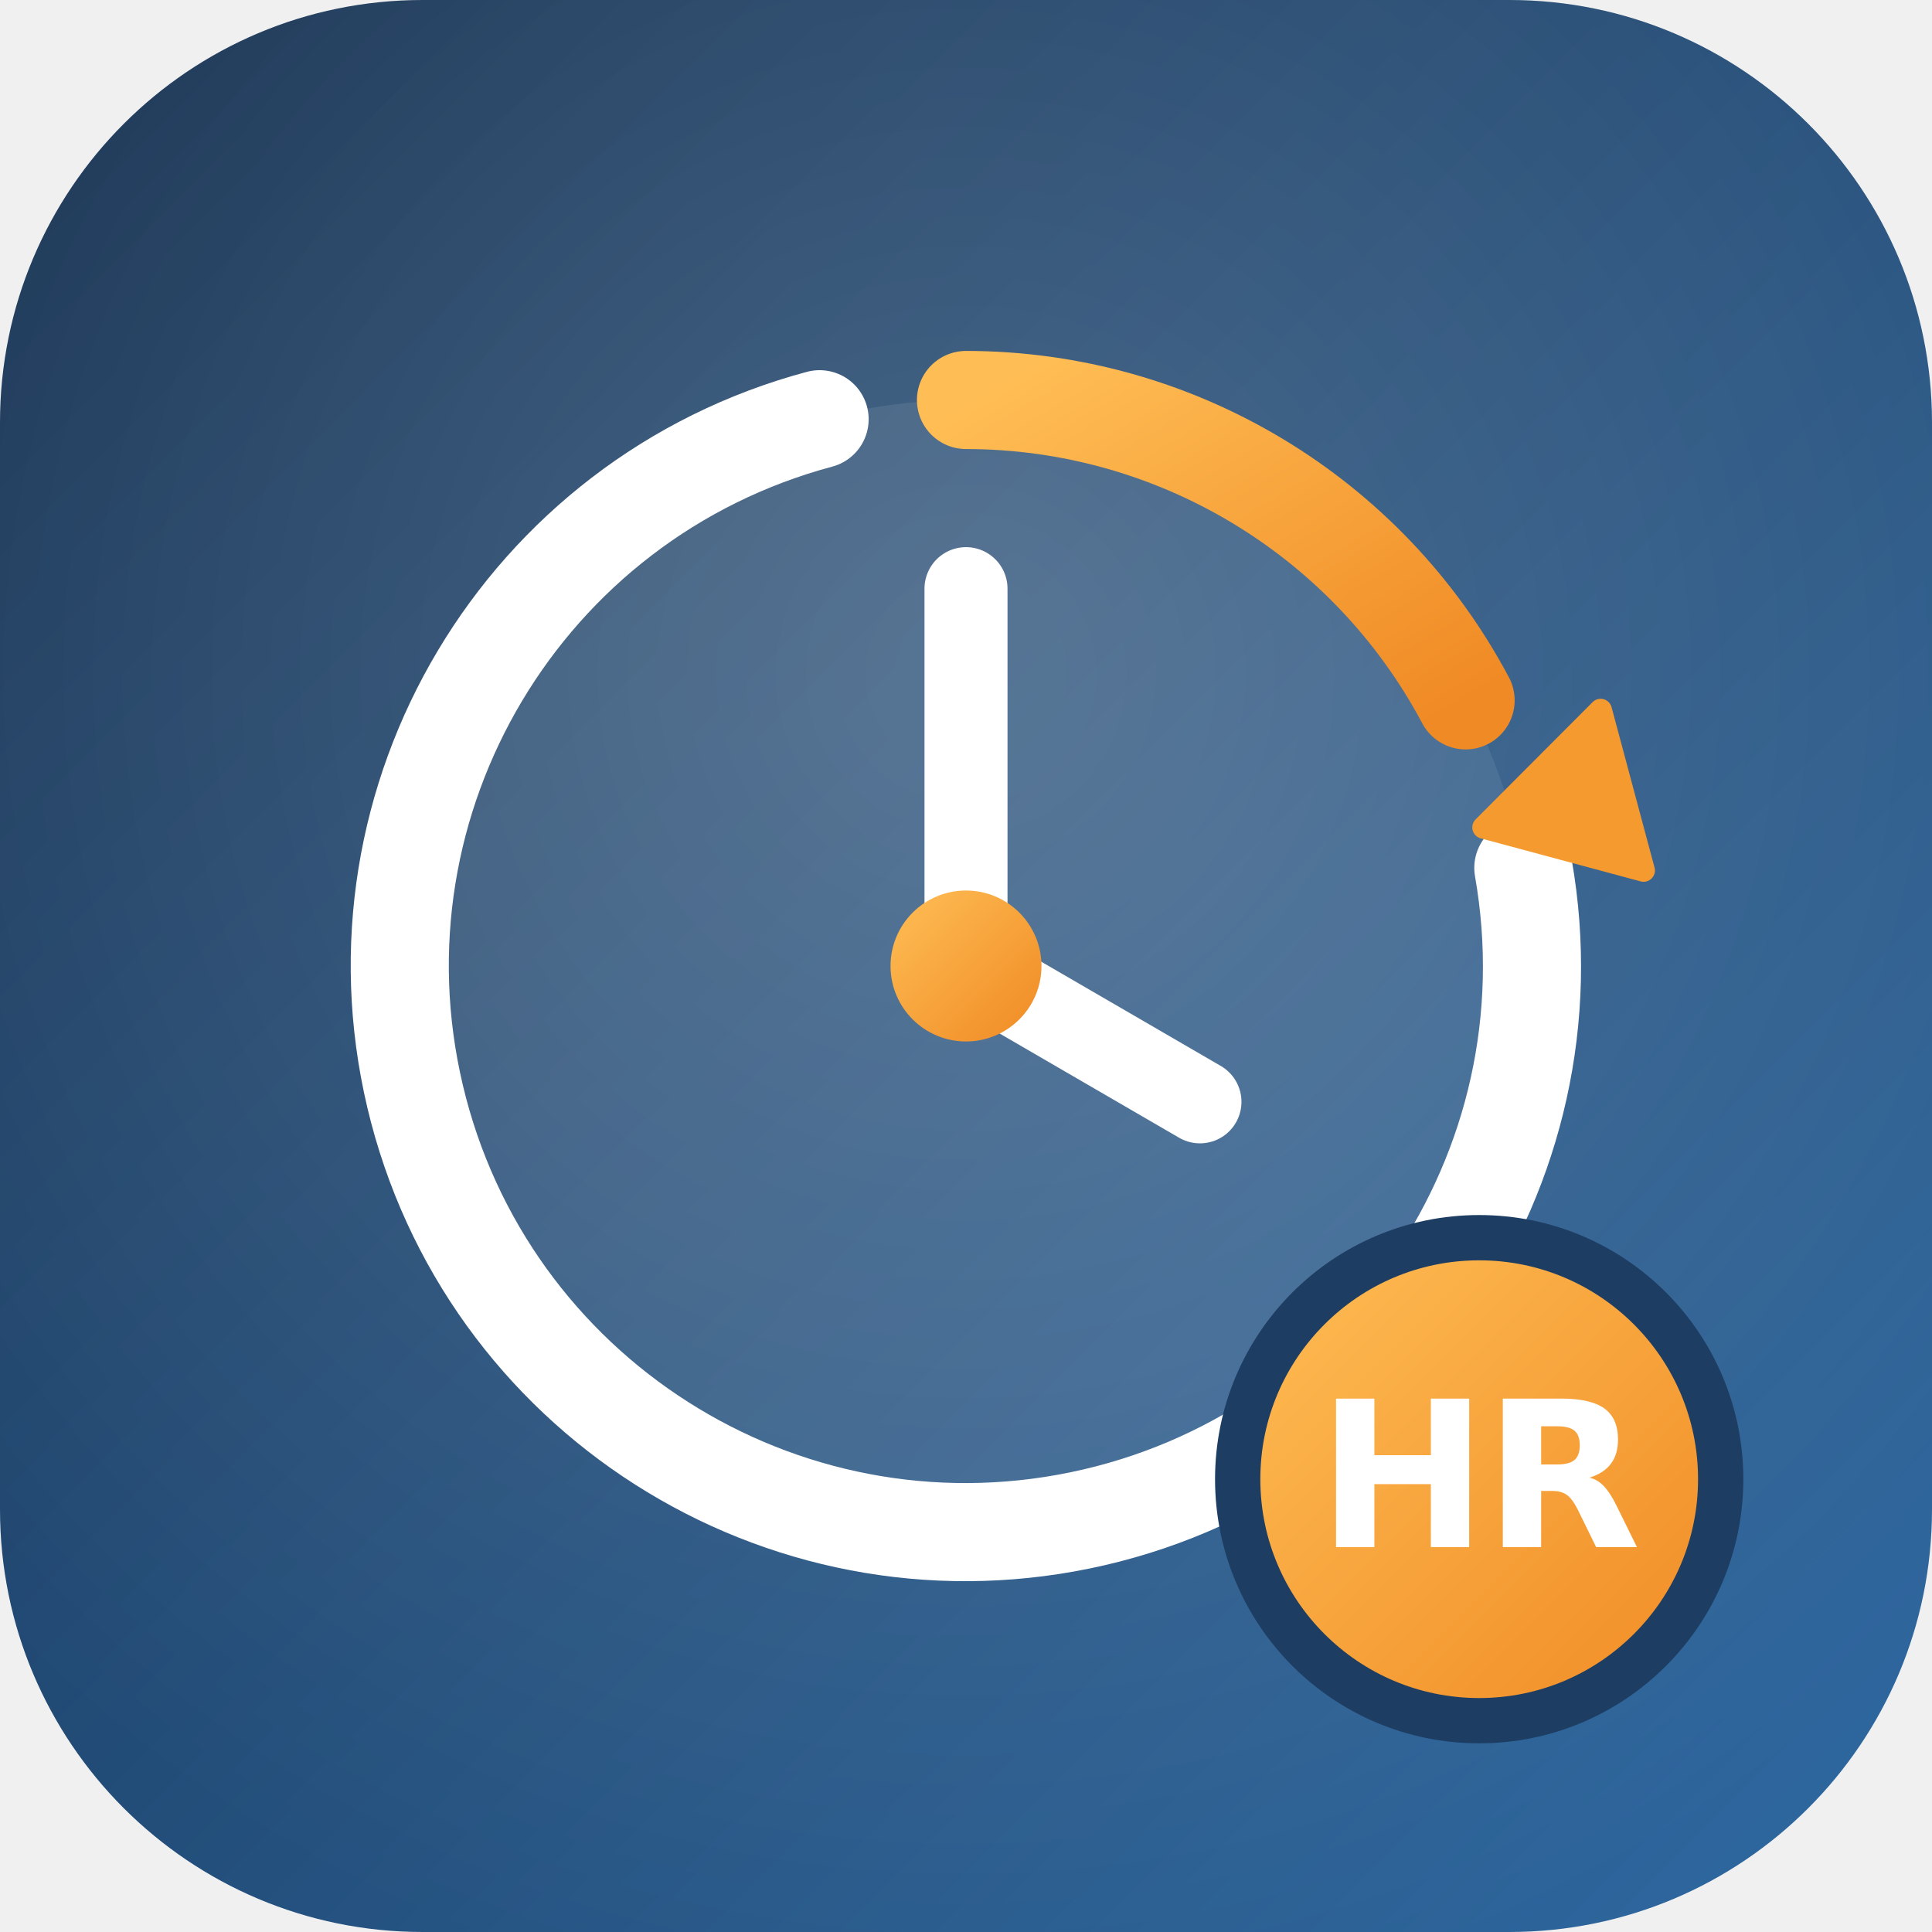
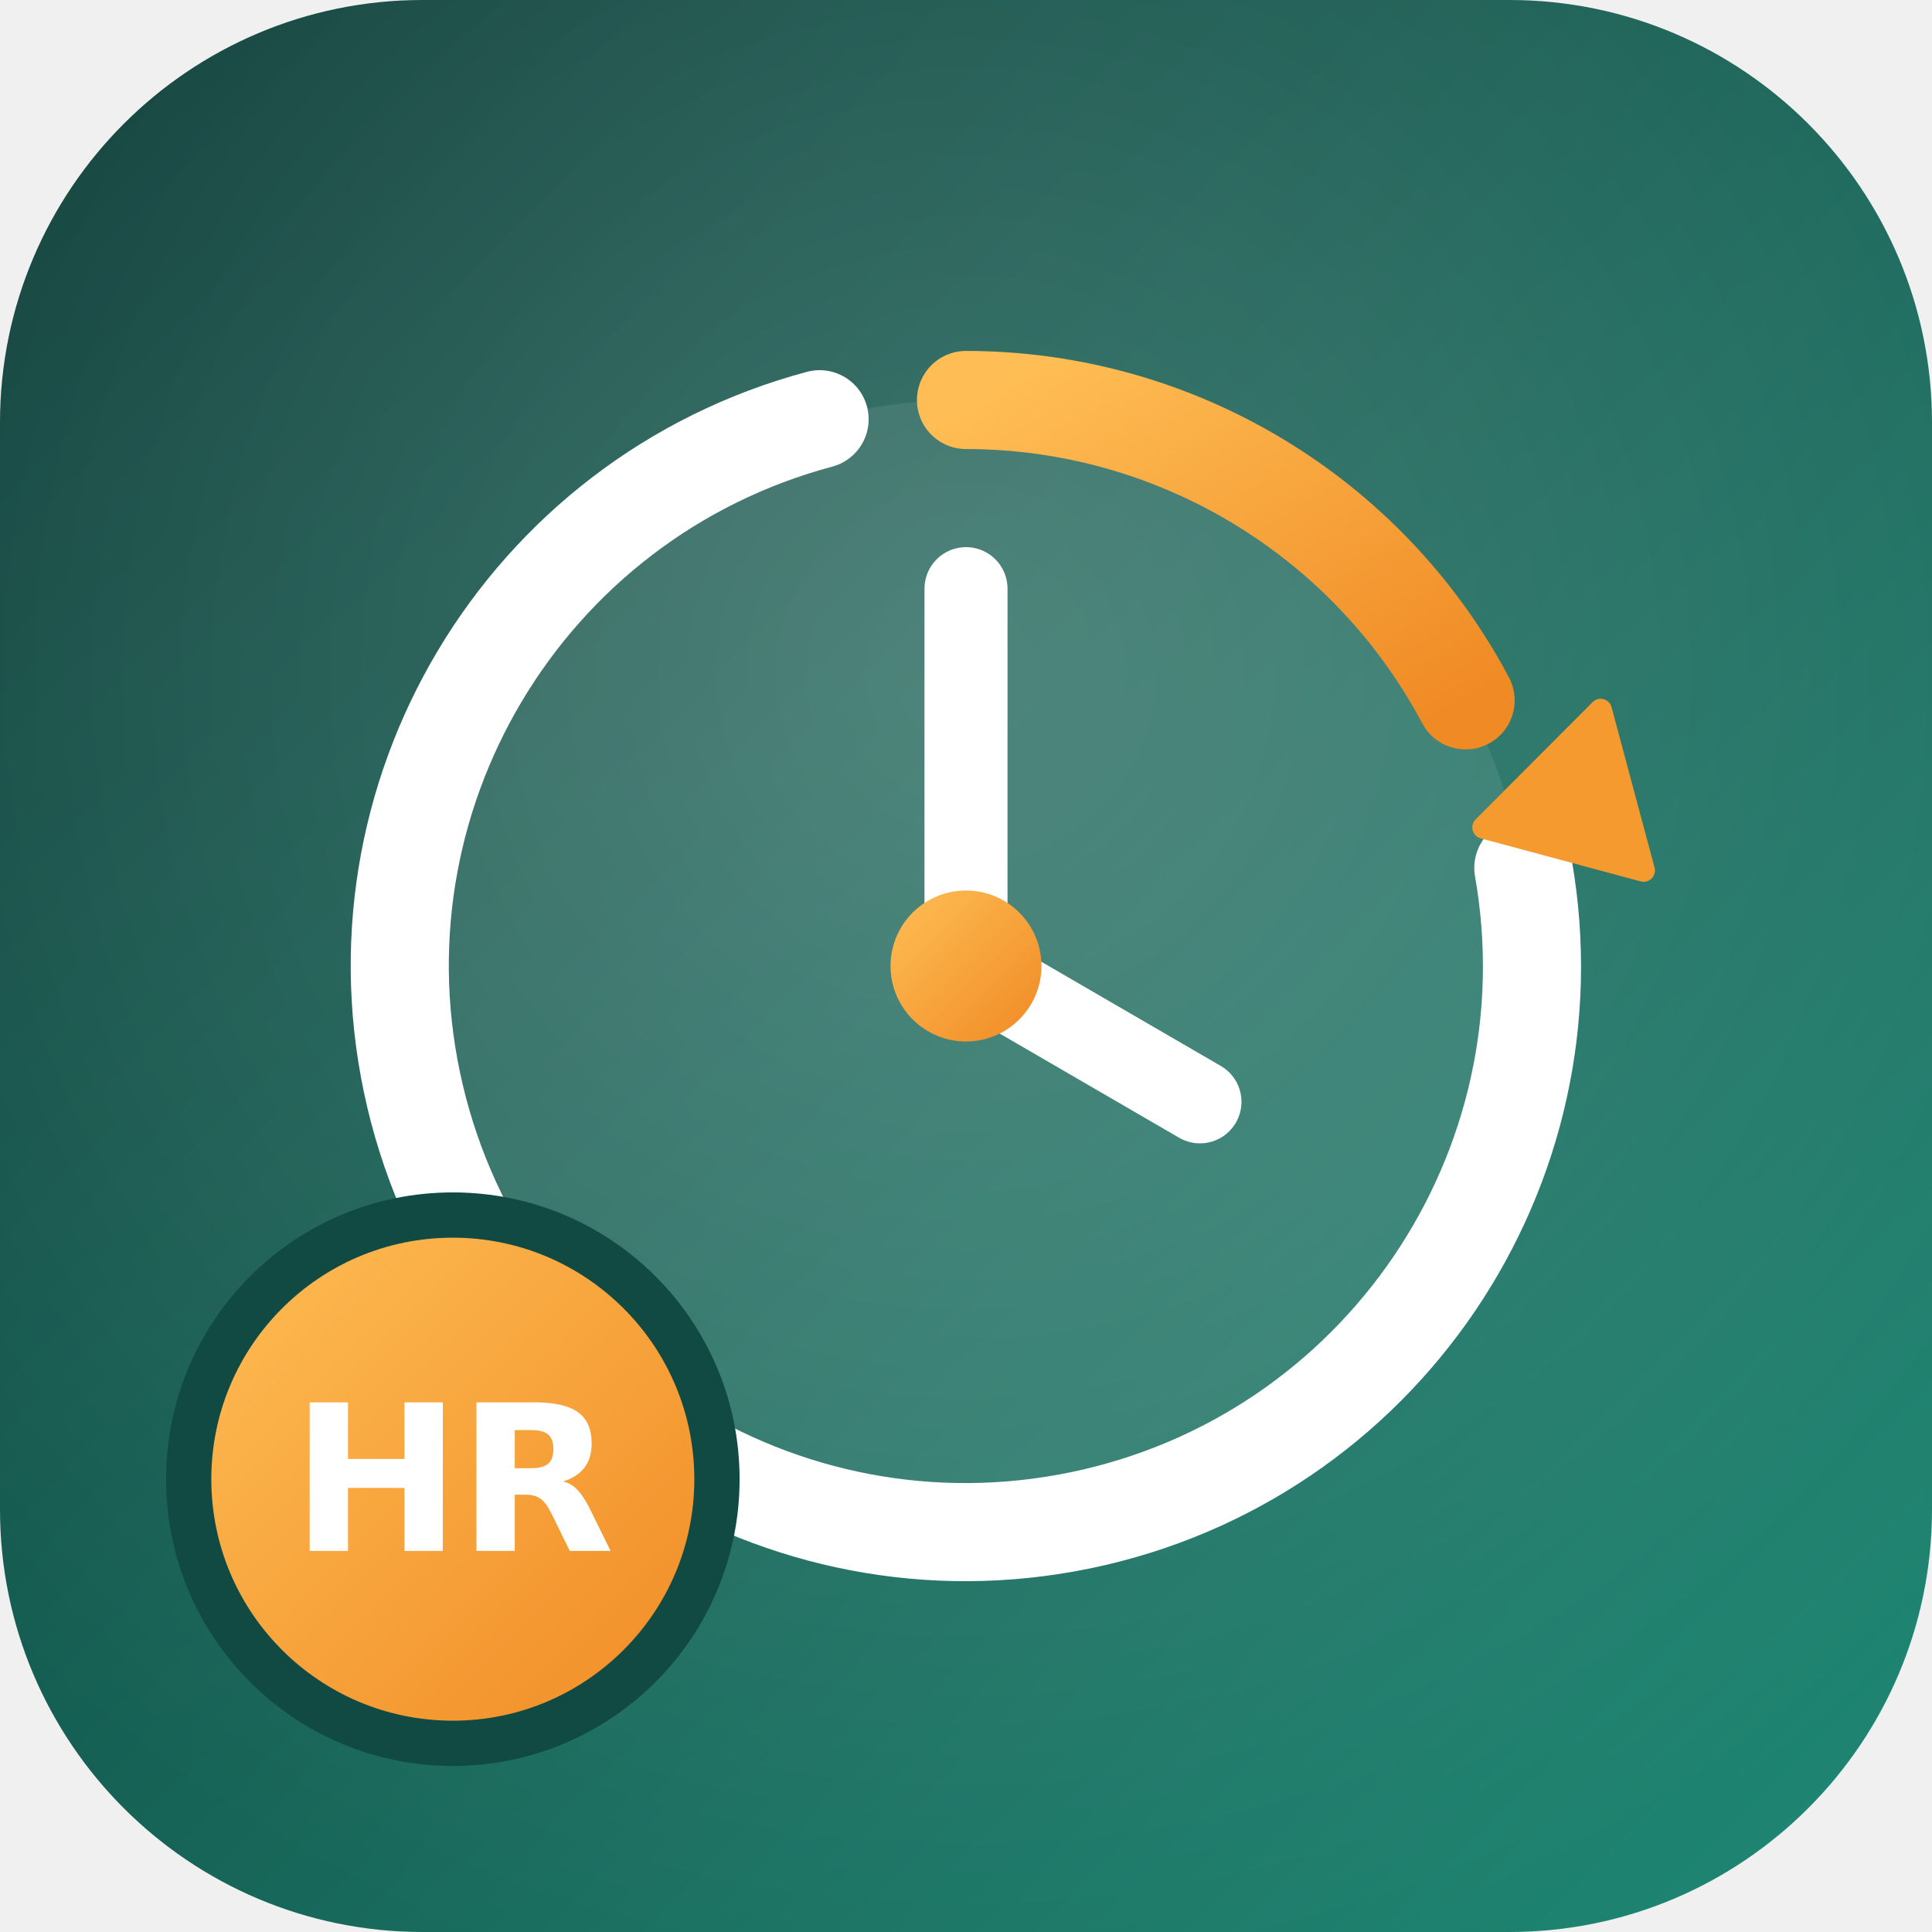
<svg xmlns="http://www.w3.org/2000/svg" viewBox="0 0 512 512" width="512" height="512">
  <defs>
    <linearGradient id="bg" x1="0" y1="0" x2="1" y2="1">
-       <stop offset="0" stop-color="#16304f" />
-       <stop offset="1" stop-color="#2f6aa3" />
+       <stop offset="0" stop-color="#0d3b36" />
+       <stop offset="1" stop-color="#1f8a76" />
    </linearGradient>
    <linearGradient id="or" x1="0" y1="0" x2="1" y2="1">
      <stop offset="0" stop-color="#ffbe55" />
      <stop offset="1" stop-color="#f08a24" />
    </linearGradient>
    <radialGradient id="glow" cx=".5" cy=".35" r=".7">
      <stop offset="0" stop-color="#ffffff" stop-opacity=".18" />
      <stop offset="1" stop-color="#ffffff" stop-opacity="0" />
    </radialGradient>
  </defs>
  <rect width="512" height="512" rx="112" fill="url(#bg)" />
  <rect width="512" height="512" rx="112" fill="url(#glow)" />
  <g transform="translate(0.0,0.0) scale(1.0)">
    <circle cx="256" cy="256" r="150" fill="#ffffff" fill-opacity=".08" />
    <path d="M403.7,230.0 A150,150 0 1 1 217.2,111.1" fill="none" stroke="#ffffff" stroke-width="26" stroke-linecap="round" />
    <path d="M256.0,106.0 A150,150 0 0 1 388.4,185.6" fill="none" stroke="url(#or)" stroke-width="26" stroke-linecap="round" />
    <g transform="translate(400.9,217.2) rotate(165)">
      <path d="M-30,-22 L8,0 L-30,22 Z" fill="#f59a2f" stroke="#f59a2f" stroke-width="6" stroke-linejoin="round" />
    </g>
    <line x1="256" y1="256" x2="256" y2="156" stroke="#ffffff" stroke-width="22" stroke-linecap="round" />
    <line x1="256" y1="256" x2="318" y2="292" stroke="#ffffff" stroke-width="22" stroke-linecap="round" />
    <circle cx="256" cy="256" r="20" fill="url(#or)" />
-     <circle cx="392" cy="392" r="64" fill="url(#or)" stroke="#1d3d63" stroke-width="12" />
-     <text x="392" y="410" text-anchor="middle" font-family="DejaVu Sans" font-weight="bold" font-size="54" fill="#fff" letter-spacing="-1">HR</text>
+     <circle cx="120" cy="392" r="70" fill="url(#or)" stroke="#114a43" stroke-width="12" />
+     <text x="120" y="411" text-anchor="middle" font-family="DejaVu Sans" font-weight="bold" font-size="54" fill="#fff" letter-spacing="-1">HR</text>
  </g>
</svg>
